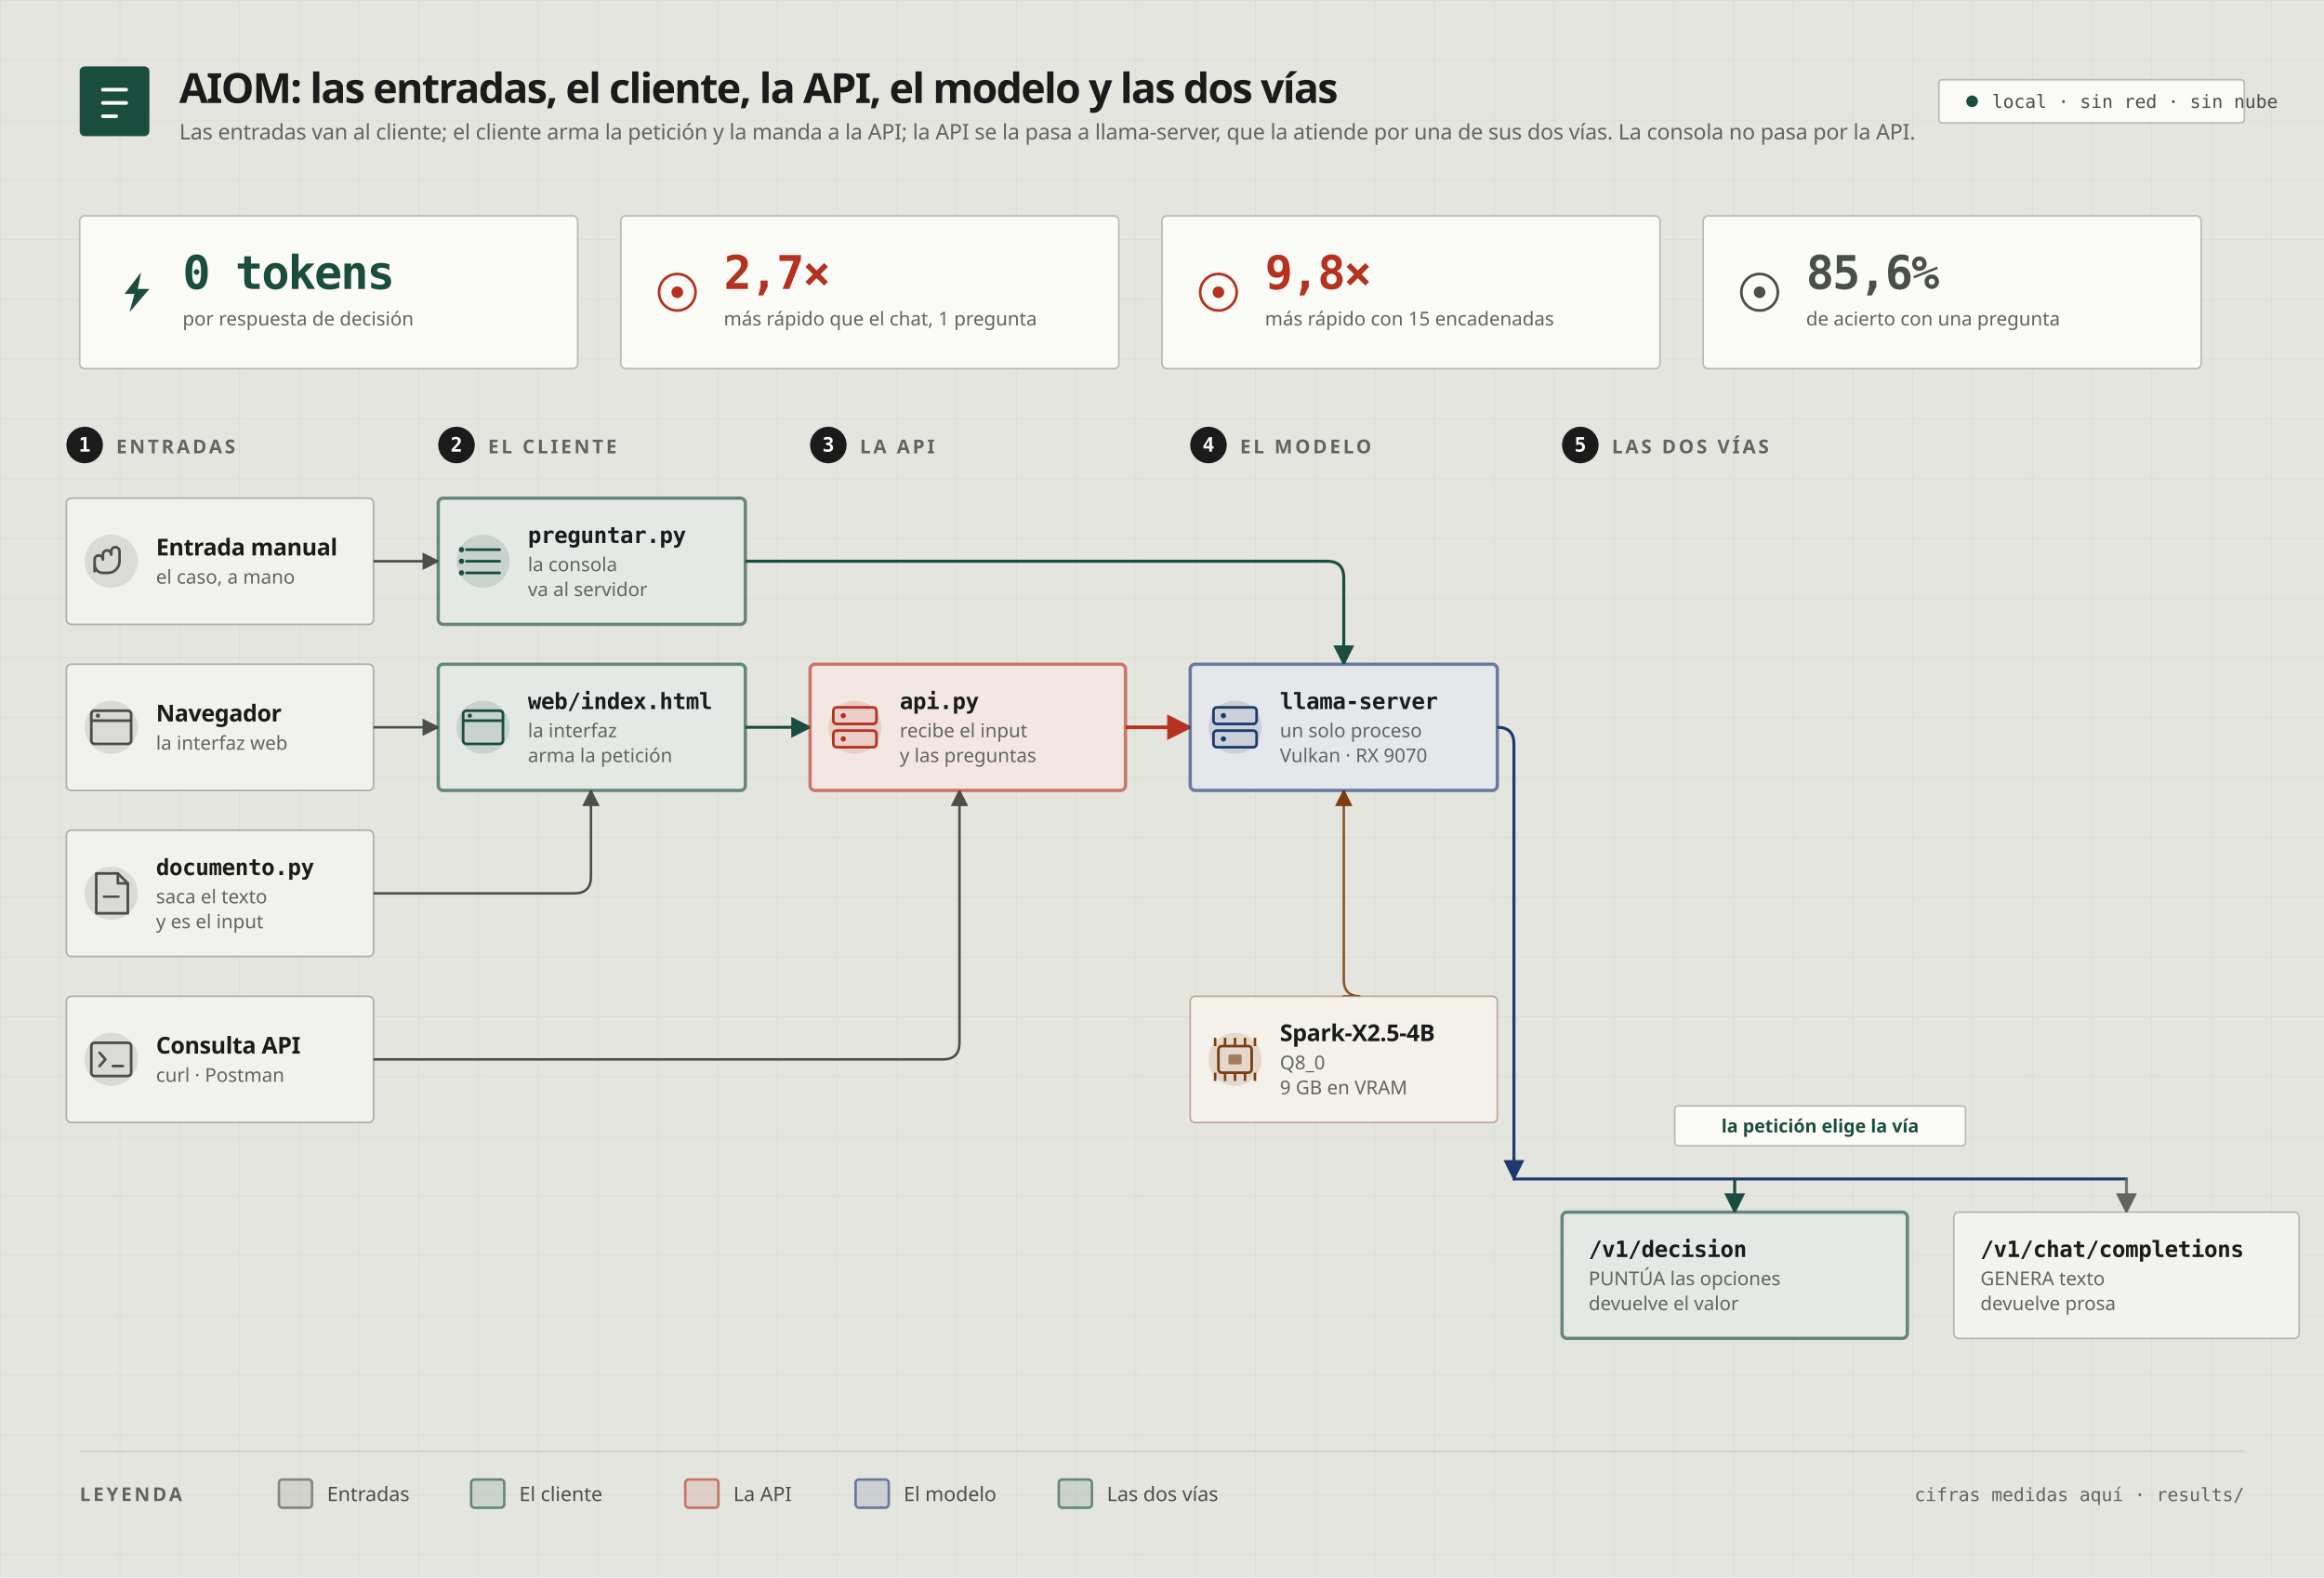
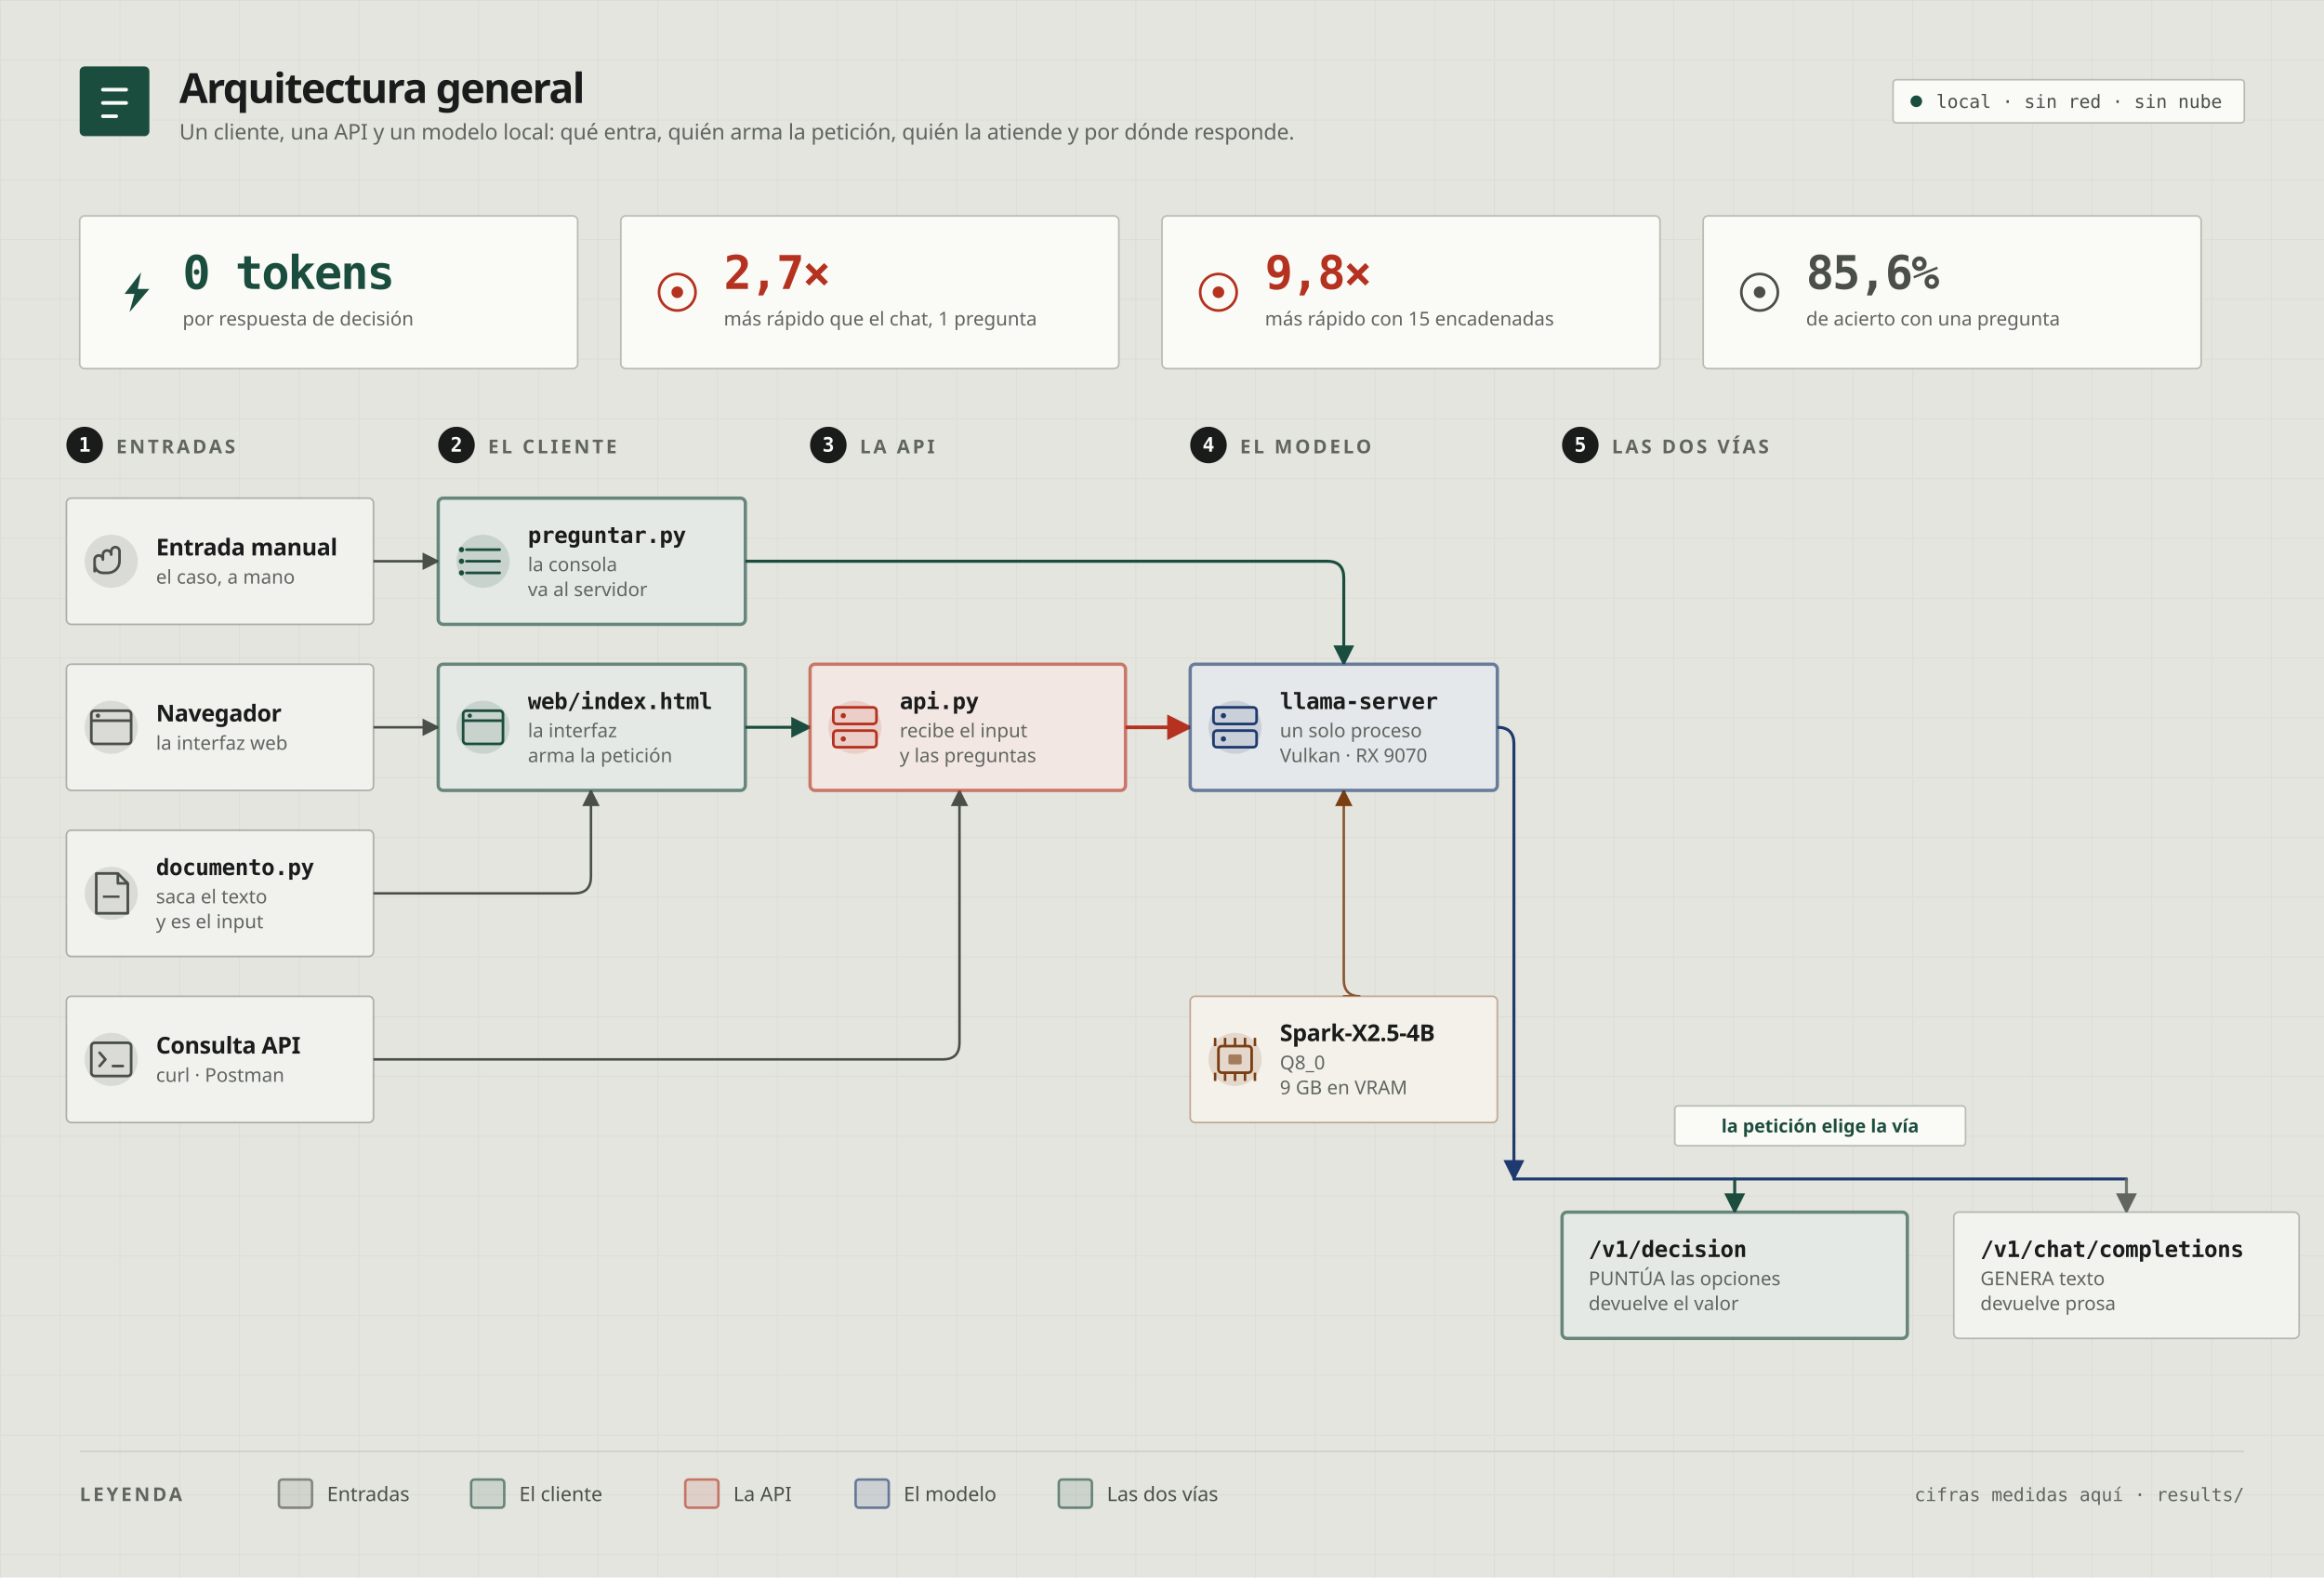
<svg xmlns="http://www.w3.org/2000/svg" viewBox="0 0 1400 950" width="1400" height="950">
  <defs>
    <pattern id="reticula" width="36" height="36" patternUnits="userSpaceOnUse">
      <path d="M0 0v36M0 0h36" stroke="#CFD1C9" stroke-opacity="0.42" stroke-width="1" />
    </pattern>
    <marker id="punta-1B4D3E" viewBox="0 0 10 10" refX="9" refY="5" markerWidth="7" markerHeight="7" orient="auto-start-reverse">
      <path d="M 0 0 L 10 5 L 0 10 z" fill="#1B4D3E" />
    </marker>
    <marker id="punta-606560" viewBox="0 0 10 10" refX="9" refY="5" markerWidth="7" markerHeight="7" orient="auto-start-reverse">
      <path d="M 0 0 L 10 5 L 0 10 z" fill="#606560" />
    </marker>
    <marker id="punta-4A4F49" viewBox="0 0 10 10" refX="9" refY="5" markerWidth="7" markerHeight="7" orient="auto-start-reverse">
      <path d="M 0 0 L 10 5 L 0 10 z" fill="#4A4F49" />
    </marker>
    <marker id="punta-B4321F" viewBox="0 0 10 10" refX="9" refY="5" markerWidth="7" markerHeight="7" orient="auto-start-reverse">
      <path d="M 0 0 L 10 5 L 0 10 z" fill="#B4321F" />
    </marker>
    <marker id="punta-1E3A6E" viewBox="0 0 10 10" refX="9" refY="5" markerWidth="7" markerHeight="7" orient="auto-start-reverse">
      <path d="M 0 0 L 10 5 L 0 10 z" fill="#1E3A6E" />
    </marker>
    <marker id="punta-7A3E12" viewBox="0 0 10 10" refX="9" refY="5" markerWidth="7" markerHeight="7" orient="auto-start-reverse">
      <path d="M 0 0 L 10 5 L 0 10 z" fill="#7A3E12" />
    </marker>
    <marker id="punta-1A1C1B" viewBox="0 0 10 10" refX="9" refY="5" markerWidth="7" markerHeight="7" orient="auto-start-reverse">
      <path d="M 0 0 L 10 5 L 0 10 z" fill="#1A1C1B" />
    </marker>
  </defs>
  <rect width="1400" height="950" fill="#E4E5DF" />
  <rect width="1400" height="950" fill="url(#reticula)" />
  <rect x="48" y="40" width="42" height="42" rx="3" fill="#1B4D3E" />
  <path d="M 62 54 h 14 M 62 62 h 14 M 62 70 h 8" stroke="#FAFAF7" stroke-width="2.2" stroke-linecap="round" />
-   <text x="108" y="62" font-family="Bahnschrift, Segoe UI Variable, Segoe UI, system-ui, sans-serif" font-size="25" font-weight="600" letter-spacing="-0.9" fill="#1A1C1B">AIOM: las entradas, el cliente, la API, el modelo y las dos vías</text>
-   <text x="108" y="84" font-family="Bahnschrift, Segoe UI Variable, Segoe UI, system-ui, sans-serif" font-size="13" letter-spacing="-0.1" fill="#606560">Las entradas van al cliente; el cliente arma la petición y la manda a la API; la API se la pasa a llama-server, que la atiende por una de sus dos vías. La consola no pasa por la API.</text>
-   <rect x="1168" y="48" width="184" height="26" rx="2" fill="#FAFAF7" stroke="#B9BDB3" stroke-width="1" />
-   <circle cx="1188" cy="61" r="3.5" fill="#1B4D3E" />
-   <text x="1200" y="65" font-family="Consolas, ui-monospace, SFMono-Regular, Menlo, monospace" font-size="11" fill="#4A4F49">local · sin red · sin nube</text>
+   <text x="108" y="62" font-family="Bahnschrift, Segoe UI Variable, Segoe UI, system-ui, sans-serif" font-size="25" font-weight="600" letter-spacing="-0.9" fill="#1A1C1B">Arquitectura general</text>
+   <text x="108" y="84" font-family="Bahnschrift, Segoe UI Variable, Segoe UI, system-ui, sans-serif" font-size="13" letter-spacing="-0.1" fill="#606560">Un cliente, una API y un modelo local: qué entra, quién arma la petición, quién la atiende y por dónde responde.</text>
+   <rect x="1140.4" y="48" width="211.6" height="26" rx="2" fill="#FAFAF7" stroke="#B9BDB3" stroke-width="1" />
+   <circle cx="1154.4" cy="61" r="3.5" fill="#1B4D3E" />
+   <text x="1166.4" y="65" font-family="Consolas, ui-monospace, SFMono-Regular, Menlo, monospace" font-size="11" fill="#4A4F49">local · sin red · sin nube</text>
  <rect x="48" y="130" width="300" height="92" rx="3" fill="#FAFAF7" stroke="#B9BDB3" stroke-width="1" />
  <path d="M 85 164.0 L 75 177.0 L 81 177.0 L 78 188.0 L 90 174.0 L 83 174.0 Z" fill="#1B4D3E" />
  <text x="110" y="174" font-family="Consolas, ui-monospace, SFMono-Regular, Menlo, monospace" font-size="28" font-weight="600" letter-spacing="-1" fill="#1B4D3E">0 tokens</text>
  <text x="110" y="196" font-family="Bahnschrift, Segoe UI Variable, Segoe UI, system-ui, sans-serif" font-size="11.5" fill="#606560">por respuesta de decisión</text>
  <rect x="374" y="130" width="300" height="92" rx="3" fill="#FAFAF7" stroke="#B9BDB3" stroke-width="1" />
  <circle cx="408" cy="176.0" r="11" fill="none" stroke="#B4321F" stroke-width="1.6" />
  <circle cx="408" cy="176.0" r="3.5" fill="#B4321F" />
  <text x="436" y="174" font-family="Consolas, ui-monospace, SFMono-Regular, Menlo, monospace" font-size="28" font-weight="600" letter-spacing="-1" fill="#B4321F">2,7×</text>
  <text x="436" y="196" font-family="Bahnschrift, Segoe UI Variable, Segoe UI, system-ui, sans-serif" font-size="11.5" fill="#606560">más rápido que el chat, 1 pregunta</text>
  <rect x="700" y="130" width="300" height="92" rx="3" fill="#FAFAF7" stroke="#B9BDB3" stroke-width="1" />
  <circle cx="734" cy="176.0" r="11" fill="none" stroke="#B4321F" stroke-width="1.6" />
  <circle cx="734" cy="176.0" r="3.5" fill="#B4321F" />
  <text x="762" y="174" font-family="Consolas, ui-monospace, SFMono-Regular, Menlo, monospace" font-size="28" font-weight="600" letter-spacing="-1" fill="#B4321F">9,8×</text>
  <text x="762" y="196" font-family="Bahnschrift, Segoe UI Variable, Segoe UI, system-ui, sans-serif" font-size="11.5" fill="#606560">más rápido con 15 encadenadas</text>
  <rect x="1026" y="130" width="300" height="92" rx="3" fill="#FAFAF7" stroke="#B9BDB3" stroke-width="1" />
  <circle cx="1060" cy="176.0" r="11" fill="none" stroke="#4A4F49" stroke-width="1.6" />
  <circle cx="1060" cy="176.0" r="3.5" fill="#4A4F49" />
  <text x="1088" y="174" font-family="Consolas, ui-monospace, SFMono-Regular, Menlo, monospace" font-size="28" font-weight="600" letter-spacing="-1" fill="#4A4F49">85,6%</text>
  <text x="1088" y="196" font-family="Bahnschrift, Segoe UI Variable, Segoe UI, system-ui, sans-serif" font-size="11.5" fill="#606560">de acierto con una pregunta</text>
  <circle cx="51" cy="268" r="11" fill="#1A1C1B" />
  <text x="51" y="272" text-anchor="middle" font-family="Consolas, ui-monospace, SFMono-Regular, Menlo, monospace" font-size="12" font-weight="600" fill="#FAFAF7">1</text>
  <text x="70" y="273" font-family="Bahnschrift, Segoe UI Variable, Segoe UI, system-ui, sans-serif" font-size="11.5" font-weight="600" letter-spacing="1.6" fill="#606560">ENTRADAS</text>
  <circle cx="275" cy="268" r="11" fill="#1A1C1B" />
  <text x="275" y="272" text-anchor="middle" font-family="Consolas, ui-monospace, SFMono-Regular, Menlo, monospace" font-size="12" font-weight="600" fill="#FAFAF7">2</text>
  <text x="294" y="273" font-family="Bahnschrift, Segoe UI Variable, Segoe UI, system-ui, sans-serif" font-size="11.5" font-weight="600" letter-spacing="1.6" fill="#606560">EL CLIENTE</text>
  <circle cx="499" cy="268" r="11" fill="#1A1C1B" />
  <text x="499" y="272" text-anchor="middle" font-family="Consolas, ui-monospace, SFMono-Regular, Menlo, monospace" font-size="12" font-weight="600" fill="#FAFAF7">3</text>
  <text x="518" y="273" font-family="Bahnschrift, Segoe UI Variable, Segoe UI, system-ui, sans-serif" font-size="11.5" font-weight="600" letter-spacing="1.6" fill="#606560">LA API</text>
  <circle cx="728" cy="268" r="11" fill="#1A1C1B" />
  <text x="728" y="272" text-anchor="middle" font-family="Consolas, ui-monospace, SFMono-Regular, Menlo, monospace" font-size="12" font-weight="600" fill="#FAFAF7">4</text>
  <text x="747" y="273" font-family="Bahnschrift, Segoe UI Variable, Segoe UI, system-ui, sans-serif" font-size="11.5" font-weight="600" letter-spacing="1.6" fill="#606560">EL MODELO</text>
  <circle cx="952" cy="268" r="11" fill="#1A1C1B" />
  <text x="952" y="272" text-anchor="middle" font-family="Consolas, ui-monospace, SFMono-Regular, Menlo, monospace" font-size="12" font-weight="600" fill="#FAFAF7">5</text>
  <text x="971" y="273" font-family="Bahnschrift, Segoe UI Variable, Segoe UI, system-ui, sans-serif" font-size="11.5" font-weight="600" letter-spacing="1.6" fill="#606560">LAS DOS VÍAS</text>
  <line x1="225" y1="338.0" x2="264" y2="338.0" stroke="#4A4F49" stroke-opacity="1.0" stroke-width="1.5" stroke-linecap="round" marker-end="url(#punta-4A4F49)" />
  <line x1="225" y1="438.0" x2="264" y2="438.0" stroke="#4A4F49" stroke-opacity="1.0" stroke-width="1.5" stroke-linecap="round" marker-end="url(#punta-4A4F49)" />
  <path d="M 225 538.0 L 346 538.0 Q 356 538.0 356 528.0 L 356 476" fill="none" stroke="#4A4F49" stroke-opacity="1.0" stroke-width="1.5" stroke-linecap="round" marker-end="url(#punta-4A4F49)" />
  <path d="M 225 638.0 L 568 638.0 Q 578 638.0 578 628.0 L 578 476" fill="none" stroke="#4A4F49" stroke-opacity="1.0" stroke-width="1.5" stroke-linecap="round" marker-end="url(#punta-4A4F49)" />
  <line x1="449" y1="438.0" x2="488" y2="438.0" stroke="#1B4D3E" stroke-opacity="1.0" stroke-width="1.8" stroke-linecap="round" marker-end="url(#punta-1B4D3E)" />
  <path d="M 449 338.0 L 799.5 338.0 Q 809.5 338.0 809.5 348.0 L 809.5 400" fill="none" stroke="#1B4D3E" stroke-opacity="1.0" stroke-width="1.8" stroke-linecap="round" marker-end="url(#punta-1B4D3E)" />
  <line x1="678" y1="438.0" x2="717" y2="438.0" stroke="#B4321F" stroke-opacity="1.0" stroke-width="2.2" stroke-linecap="round" marker-end="url(#punta-B4321F)" />
  <path d="M 809.5 600 L 819.5 600 Q 809.5 600 809.5 590 L 809.5 476" fill="none" stroke="#7A3E12" stroke-opacity="0.85" stroke-width="1.5" stroke-linecap="round" marker-end="url(#punta-7A3E12)" />
  <path d="M 902 438.0 L 902 438.0 Q 912 438.0 912 448.0 L 912 710" fill="none" stroke="#1E3A6E" stroke-opacity="1.0" stroke-width="1.8" stroke-linecap="round" marker-end="url(#punta-1E3A6E)" />
  <line x1="912" y1="710" x2="1281.0" y2="710" stroke="#1E3A6E" stroke-width="1.8" stroke-linecap="round" />
  <line x1="1045.0" y1="710" x2="1045.0" y2="730" stroke="#1B4D3E" stroke-opacity="1.0" stroke-width="1.8" stroke-linecap="round" marker-end="url(#punta-1B4D3E)" />
  <line x1="1281.0" y1="710" x2="1281.0" y2="730" stroke="#606560" stroke-opacity="0.85" stroke-width="1.8" stroke-linecap="round" marker-end="url(#punta-606560)" />
  <rect x="40" y="300" width="185" height="76" rx="3" fill="#FAFAF7" stroke="#4A4F49" stroke-opacity="0.38" stroke-width="1" />
  <rect x="40" y="300" width="185" height="76" rx="3" fill="#4A4F49" fill-opacity="0.05" />
  <circle cx="67" cy="338.0" r="16" fill="#4A4F49" fill-opacity="0.14" />
  <path d="M 57 344.0 v -7 a 2.5 2.5 0 0 1 5 0 v -3 a 2.5 2.5 0 0 1 5 0 v -2 a 2.5 2.5 0 0 1 5 0 v 6 a 7 7 0 0 1 -7 7 h -3 a 5 5 0 0 1 -5 -5 z" fill="none" stroke="#4A4F49" stroke-width="1.6" stroke-linejoin="round" />
  <text x="94" y="334.5" font-family="Bahnschrift, Segoe UI Variable, Segoe UI, system-ui, sans-serif" font-size="14" font-weight="600" letter-spacing="-0.2" fill="#1A1C1B">Entrada manual</text>
  <text x="94" y="351.5" font-family="Bahnschrift, Segoe UI Variable, Segoe UI, system-ui, sans-serif" font-size="11.5" fill="#606560">el caso, a mano</text>
  <rect x="40" y="400" width="185" height="76" rx="3" fill="#FAFAF7" stroke="#4A4F49" stroke-opacity="0.38" stroke-width="1" />
  <rect x="40" y="400" width="185" height="76" rx="3" fill="#4A4F49" fill-opacity="0.05" />
  <circle cx="67" cy="438.0" r="16" fill="#4A4F49" fill-opacity="0.14" />
  <rect x="55" y="428.0" width="24" height="20" rx="2" fill="none" stroke="#4A4F49" stroke-width="1.6" />
  <line x1="55" y1="434.0" x2="79" y2="434.0" stroke="#4A4F49" stroke-width="1.6" />
  <circle cx="59" cy="431.0" r="1.3" fill="#4A4F49" />
  <text x="94" y="434.5" font-family="Bahnschrift, Segoe UI Variable, Segoe UI, system-ui, sans-serif" font-size="14" font-weight="600" letter-spacing="-0.2" fill="#1A1C1B">Navegador</text>
  <text x="94" y="451.5" font-family="Bahnschrift, Segoe UI Variable, Segoe UI, system-ui, sans-serif" font-size="11.5" fill="#606560">la interfaz web</text>
  <rect x="40" y="500" width="185" height="76" rx="3" fill="#FAFAF7" stroke="#4A4F49" stroke-opacity="0.38" stroke-width="1" />
  <rect x="40" y="500" width="185" height="76" rx="3" fill="#4A4F49" fill-opacity="0.05" />
  <circle cx="67" cy="538.0" r="16" fill="#4A4F49" fill-opacity="0.14" />
  <path d="M 58 526.0 h 13 l 6 6 v 18 h -19 z" fill="none" stroke="#4A4F49" stroke-width="1.6" stroke-linejoin="round" />
  <path d="M 71 526.0 v 6 h 6" fill="none" stroke="#4A4F49" stroke-width="1.6" stroke-linejoin="round" />
  <line x1="62" y1="540.0" x2="72" y2="540.0" stroke="#4A4F49" stroke-width="1.4" />
  <text x="94" y="527.0" font-family="Consolas, ui-monospace, SFMono-Regular, Menlo, monospace" font-size="13.5" font-weight="600" letter-spacing="-0.2" fill="#1A1C1B">documento.py</text>
  <text x="94" y="544.0" font-family="Bahnschrift, Segoe UI Variable, Segoe UI, system-ui, sans-serif" font-size="11.5" fill="#606560">saca el texto</text>
  <text x="94" y="559.0" font-family="Bahnschrift, Segoe UI Variable, Segoe UI, system-ui, sans-serif" font-size="11.5" fill="#606560">y es el input</text>
  <rect x="40" y="600" width="185" height="76" rx="3" fill="#FAFAF7" stroke="#4A4F49" stroke-opacity="0.38" stroke-width="1" />
  <rect x="40" y="600" width="185" height="76" rx="3" fill="#4A4F49" fill-opacity="0.05" />
  <circle cx="67" cy="638.0" r="16" fill="#4A4F49" fill-opacity="0.14" />
  <rect x="55" y="628.0" width="24" height="20" rx="2" fill="none" stroke="#4A4F49" stroke-width="1.6" />
  <path d="M 60 634.0 l 3.5 4 l -3.5 4" fill="none" stroke="#4A4F49" stroke-width="1.6" stroke-linecap="round" stroke-linejoin="round" />
  <line x1="68" y1="642.0" x2="74" y2="642.0" stroke="#4A4F49" stroke-width="1.6" stroke-linecap="round" />
  <text x="94" y="634.5" font-family="Bahnschrift, Segoe UI Variable, Segoe UI, system-ui, sans-serif" font-size="14" font-weight="600" letter-spacing="-0.2" fill="#1A1C1B">Consulta API</text>
  <text x="94" y="651.5" font-family="Bahnschrift, Segoe UI Variable, Segoe UI, system-ui, sans-serif" font-size="11.5" fill="#606560">curl · Postman</text>
  <rect x="264" y="300" width="185" height="76" rx="3" fill="#FAFAF7" stroke="#1B4D3E" stroke-opacity="0.62" stroke-width="2" />
  <rect x="264" y="300" width="185" height="76" rx="3" fill="#1B4D3E" fill-opacity="0.09" />
  <circle cx="291" cy="338.0" r="16" fill="#1B4D3E" fill-opacity="0.14" />
  <line x1="281" y1="331.0" x2="301" y2="331.0" stroke="#1B4D3E" stroke-width="1.6" stroke-linecap="round" />
  <circle cx="278" cy="331.0" r="1.6" fill="#1B4D3E" />
  <line x1="281" y1="338.0" x2="301" y2="338.0" stroke="#1B4D3E" stroke-width="1.6" stroke-linecap="round" />
  <circle cx="278" cy="338.0" r="1.6" fill="#1B4D3E" />
  <line x1="281" y1="345.0" x2="301" y2="345.0" stroke="#1B4D3E" stroke-width="1.6" stroke-linecap="round" />
  <circle cx="278" cy="345.0" r="1.6" fill="#1B4D3E" />
  <text x="318" y="327.0" font-family="Consolas, ui-monospace, SFMono-Regular, Menlo, monospace" font-size="13.5" font-weight="600" letter-spacing="-0.2" fill="#1A1C1B">preguntar.py</text>
  <text x="318" y="344.0" font-family="Bahnschrift, Segoe UI Variable, Segoe UI, system-ui, sans-serif" font-size="11.5" fill="#606560">la consola</text>
  <text x="318" y="359.0" font-family="Bahnschrift, Segoe UI Variable, Segoe UI, system-ui, sans-serif" font-size="11.5" fill="#606560">va al servidor</text>
  <rect x="264" y="400" width="185" height="76" rx="3" fill="#FAFAF7" stroke="#1B4D3E" stroke-opacity="0.62" stroke-width="2" />
  <rect x="264" y="400" width="185" height="76" rx="3" fill="#1B4D3E" fill-opacity="0.09" />
  <circle cx="291" cy="438.0" r="16" fill="#1B4D3E" fill-opacity="0.14" />
  <rect x="279" y="428.0" width="24" height="20" rx="2" fill="none" stroke="#1B4D3E" stroke-width="1.6" />
  <line x1="279" y1="434.0" x2="303" y2="434.0" stroke="#1B4D3E" stroke-width="1.6" />
  <circle cx="283" cy="431.0" r="1.3" fill="#1B4D3E" />
  <text x="318" y="427.0" font-family="Consolas, ui-monospace, SFMono-Regular, Menlo, monospace" font-size="13.5" font-weight="600" letter-spacing="-0.2" fill="#1A1C1B">web/index.html</text>
  <text x="318" y="444.0" font-family="Bahnschrift, Segoe UI Variable, Segoe UI, system-ui, sans-serif" font-size="11.5" fill="#606560">la interfaz</text>
  <text x="318" y="459.0" font-family="Bahnschrift, Segoe UI Variable, Segoe UI, system-ui, sans-serif" font-size="11.5" fill="#606560">arma la petición</text>
  <rect x="488" y="400" width="190" height="76" rx="3" fill="#FAFAF7" stroke="#B4321F" stroke-opacity="0.62" stroke-width="2" />
  <rect x="488" y="400" width="190" height="76" rx="3" fill="#B4321F" fill-opacity="0.09" />
  <circle cx="515" cy="438.0" r="16" fill="#B4321F" fill-opacity="0.14" />
  <rect x="502" y="426.0" width="26" height="10" rx="2" fill="none" stroke="#B4321F" stroke-width="1.6" />
  <rect x="502" y="440.0" width="26" height="10" rx="2" fill="none" stroke="#B4321F" stroke-width="1.6" />
  <circle cx="508" cy="431.0" r="1.6" fill="#B4321F" />
  <circle cx="508" cy="445.0" r="1.6" fill="#B4321F" />
  <text x="542" y="427.0" font-family="Consolas, ui-monospace, SFMono-Regular, Menlo, monospace" font-size="13.5" font-weight="600" letter-spacing="-0.2" fill="#1A1C1B">api.py</text>
  <text x="542" y="444.0" font-family="Bahnschrift, Segoe UI Variable, Segoe UI, system-ui, sans-serif" font-size="11.5" fill="#606560">recibe el input</text>
  <text x="542" y="459.0" font-family="Bahnschrift, Segoe UI Variable, Segoe UI, system-ui, sans-serif" font-size="11.5" fill="#606560">y las preguntas</text>
  <rect x="717" y="400" width="185" height="76" rx="3" fill="#FAFAF7" stroke="#1E3A6E" stroke-opacity="0.62" stroke-width="2" />
  <rect x="717" y="400" width="185" height="76" rx="3" fill="#1E3A6E" fill-opacity="0.09" />
  <circle cx="744" cy="438.0" r="16" fill="#1E3A6E" fill-opacity="0.14" />
  <rect x="731" y="426.0" width="26" height="10" rx="2" fill="none" stroke="#1E3A6E" stroke-width="1.6" />
  <rect x="731" y="440.0" width="26" height="10" rx="2" fill="none" stroke="#1E3A6E" stroke-width="1.6" />
  <circle cx="737" cy="431.0" r="1.6" fill="#1E3A6E" />
  <circle cx="737" cy="445.0" r="1.6" fill="#1E3A6E" />
  <text x="771" y="427.0" font-family="Consolas, ui-monospace, SFMono-Regular, Menlo, monospace" font-size="13.5" font-weight="600" letter-spacing="-0.2" fill="#1A1C1B">llama-server</text>
  <text x="771" y="444.0" font-family="Bahnschrift, Segoe UI Variable, Segoe UI, system-ui, sans-serif" font-size="11.5" fill="#606560">un solo proceso</text>
  <text x="771" y="459.0" font-family="Bahnschrift, Segoe UI Variable, Segoe UI, system-ui, sans-serif" font-size="11.5" fill="#606560">Vulkan · RX 9070</text>
  <rect x="717" y="600" width="185" height="76" rx="3" fill="#FAFAF7" stroke="#7A3E12" stroke-opacity="0.38" stroke-width="1" />
  <rect x="717" y="600" width="185" height="76" rx="3" fill="#7A3E12" fill-opacity="0.05" />
  <circle cx="744" cy="638.0" r="16" fill="#7A3E12" fill-opacity="0.14" />
  <line x1="732" y1="625.0" x2="732" y2="630.0" stroke="#7A3E12" stroke-width="1.5" />
  <line x1="732" y1="646.0" x2="732" y2="651.0" stroke="#7A3E12" stroke-width="1.5" />
  <line x1="738" y1="625.0" x2="738" y2="630.0" stroke="#7A3E12" stroke-width="1.5" />
  <line x1="738" y1="646.0" x2="738" y2="651.0" stroke="#7A3E12" stroke-width="1.5" />
  <line x1="744" y1="625.0" x2="744" y2="630.0" stroke="#7A3E12" stroke-width="1.5" />
  <line x1="744" y1="646.0" x2="744" y2="651.0" stroke="#7A3E12" stroke-width="1.5" />
  <line x1="750" y1="625.0" x2="750" y2="630.0" stroke="#7A3E12" stroke-width="1.5" />
  <line x1="750" y1="646.0" x2="750" y2="651.0" stroke="#7A3E12" stroke-width="1.5" />
  <line x1="756" y1="625.0" x2="756" y2="630.0" stroke="#7A3E12" stroke-width="1.5" />
  <line x1="756" y1="646.0" x2="756" y2="651.0" stroke="#7A3E12" stroke-width="1.5" />
  <rect x="734" y="630.0" width="20" height="16" rx="2" fill="none" stroke="#7A3E12" stroke-width="1.6" />
  <rect x="740" y="635.0" width="8" height="6" rx="1" fill="#7A3E12" opacity="0.6" />
  <text x="771" y="627.0" font-family="Bahnschrift, Segoe UI Variable, Segoe UI, system-ui, sans-serif" font-size="14" font-weight="600" letter-spacing="-0.2" fill="#1A1C1B">Spark-X2.5-4B</text>
  <text x="771" y="644.0" font-family="Bahnschrift, Segoe UI Variable, Segoe UI, system-ui, sans-serif" font-size="11.5" fill="#606560">Q8_0</text>
  <text x="771" y="659.0" font-family="Bahnschrift, Segoe UI Variable, Segoe UI, system-ui, sans-serif" font-size="11.5" fill="#606560">9 GB en VRAM</text>
  <rect x="941" y="730" width="208" height="76" rx="3" fill="#FAFAF7" stroke="#1B4D3E" stroke-opacity="0.62" stroke-width="2" />
  <rect x="941" y="730" width="208" height="76" rx="3" fill="#1B4D3E" fill-opacity="0.09" />
  <text x="957" y="757.0" font-family="Consolas, ui-monospace, SFMono-Regular, Menlo, monospace" font-size="13.5" font-weight="600" letter-spacing="-0.2" fill="#1A1C1B">/v1/decision</text>
  <text x="957" y="774.0" font-family="Bahnschrift, Segoe UI Variable, Segoe UI, system-ui, sans-serif" font-size="11.5" fill="#606560">PUNTÚA las opciones</text>
  <text x="957" y="789.0" font-family="Bahnschrift, Segoe UI Variable, Segoe UI, system-ui, sans-serif" font-size="11.5" fill="#606560">devuelve el valor</text>
  <rect x="1177" y="730" width="208" height="76" rx="3" fill="#FAFAF7" stroke="#606560" stroke-opacity="0.38" stroke-width="1" />
  <rect x="1177" y="730" width="208" height="76" rx="3" fill="#606560" fill-opacity="0.05" />
  <text x="1193" y="757.0" font-family="Consolas, ui-monospace, SFMono-Regular, Menlo, monospace" font-size="13.5" font-weight="600" letter-spacing="-0.2" fill="#1A1C1B">/v1/chat/completions</text>
  <text x="1193" y="774.0" font-family="Bahnschrift, Segoe UI Variable, Segoe UI, system-ui, sans-serif" font-size="11.5" fill="#606560">GENERA texto</text>
  <text x="1193" y="789.0" font-family="Bahnschrift, Segoe UI Variable, Segoe UI, system-ui, sans-serif" font-size="11.5" fill="#606560">devuelve prosa</text>
  <rect x="1008.94" y="666" width="175.12" height="24" rx="2" fill="#FAFAF7" stroke="#B9BDB3" stroke-width="1" />
  <text x="1096.5" y="682" text-anchor="middle" font-family="Bahnschrift, Segoe UI Variable, Segoe UI, system-ui, sans-serif" font-size="11" font-weight="600" fill="#1B4D3E">la petición elige la vía</text>
  <line x1="48" y1="874" x2="1352" y2="874" stroke="#CFD1C9" stroke-width="1" />
  <text x="48" y="904" font-family="Bahnschrift, Segoe UI Variable, Segoe UI, system-ui, sans-serif" font-size="11.5" font-weight="600" letter-spacing="1.6" fill="#606560">LEYENDA</text>
  <rect x="168" y="891" width="20" height="17" rx="2" fill="#4A4F49" fill-opacity="0.12" stroke="#4A4F49" stroke-opacity="0.6" stroke-width="1.5" />
  <text x="197" y="904" font-family="Bahnschrift, Segoe UI Variable, Segoe UI, system-ui, sans-serif" font-size="12" fill="#4A4F49">Entradas</text>
  <rect x="283.8" y="891" width="20" height="17" rx="2" fill="#1B4D3E" fill-opacity="0.12" stroke="#1B4D3E" stroke-opacity="0.6" stroke-width="1.5" />
  <text x="312.8" y="904" font-family="Bahnschrift, Segoe UI Variable, Segoe UI, system-ui, sans-serif" font-size="12" fill="#4A4F49">El cliente</text>
  <rect x="412.8" y="891" width="20" height="17" rx="2" fill="#B4321F" fill-opacity="0.12" stroke="#B4321F" stroke-opacity="0.6" stroke-width="1.5" />
  <text x="441.8" y="904" font-family="Bahnschrift, Segoe UI Variable, Segoe UI, system-ui, sans-serif" font-size="12" fill="#4A4F49">La API</text>
  <rect x="515.4" y="891" width="20" height="17" rx="2" fill="#1E3A6E" fill-opacity="0.12" stroke="#1E3A6E" stroke-opacity="0.6" stroke-width="1.5" />
  <text x="544.4" y="904" font-family="Bahnschrift, Segoe UI Variable, Segoe UI, system-ui, sans-serif" font-size="12" fill="#4A4F49">El modelo</text>
  <rect x="637.8" y="891" width="20" height="17" rx="2" fill="#1B4D3E" fill-opacity="0.12" stroke="#1B4D3E" stroke-opacity="0.6" stroke-width="1.5" />
  <text x="666.8" y="904" font-family="Bahnschrift, Segoe UI Variable, Segoe UI, system-ui, sans-serif" font-size="12" fill="#4A4F49">Las dos vías</text>
  <text x="1352" y="904" text-anchor="end" font-family="Consolas, ui-monospace, SFMono-Regular, Menlo, monospace" font-size="11" fill="#606560">cifras medidas aquí · results/</text>
</svg>
